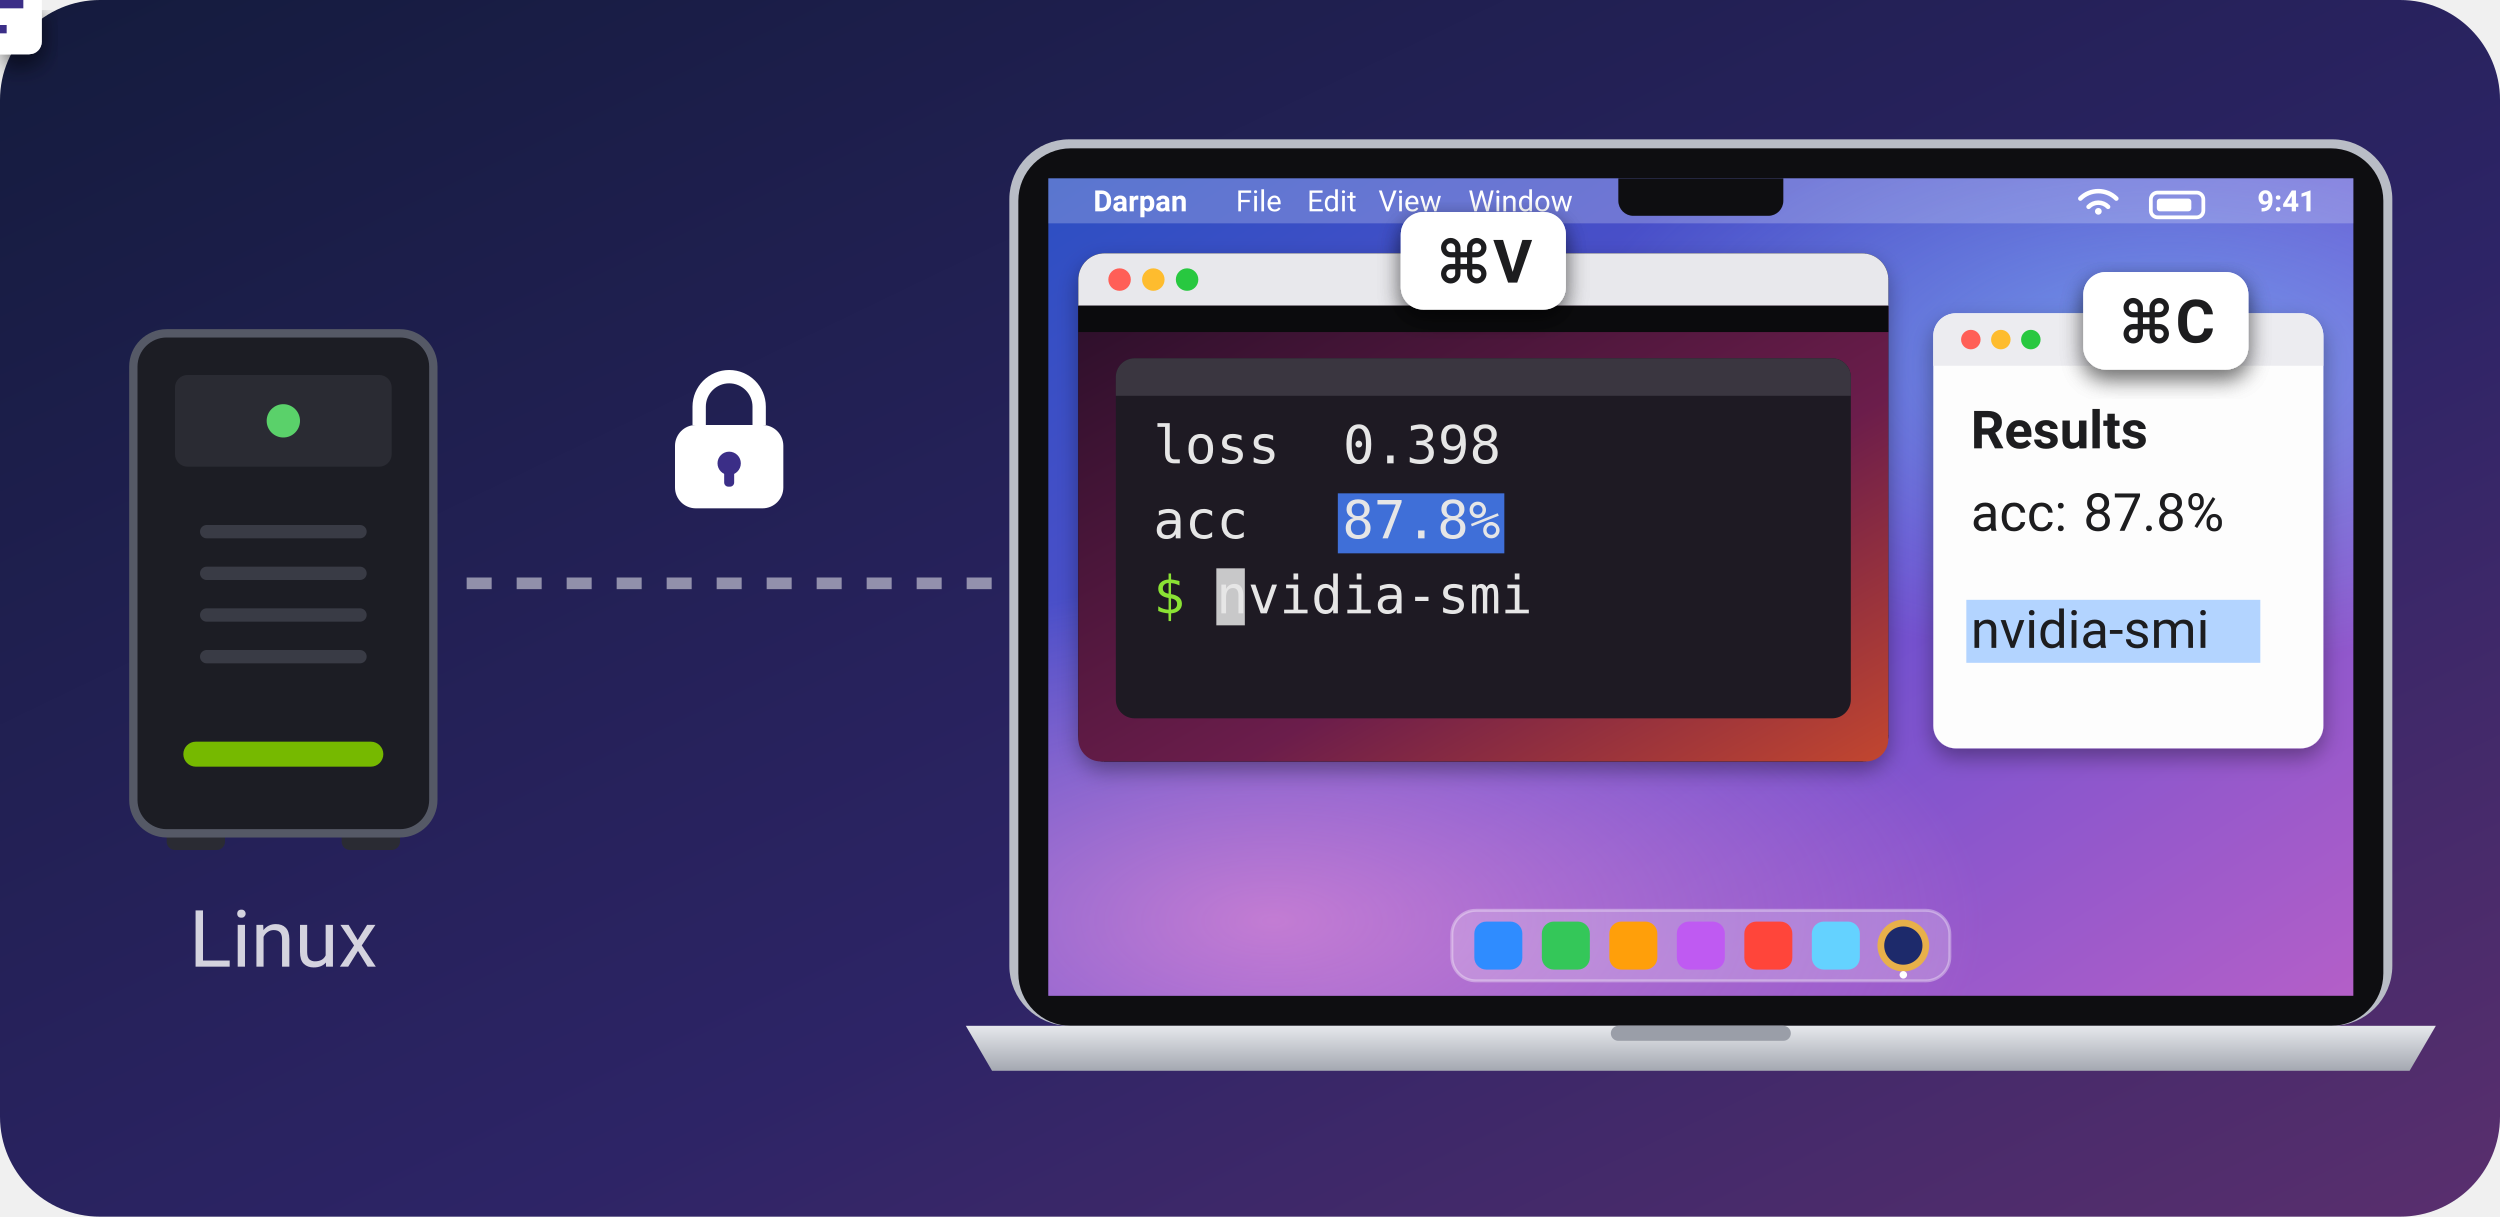
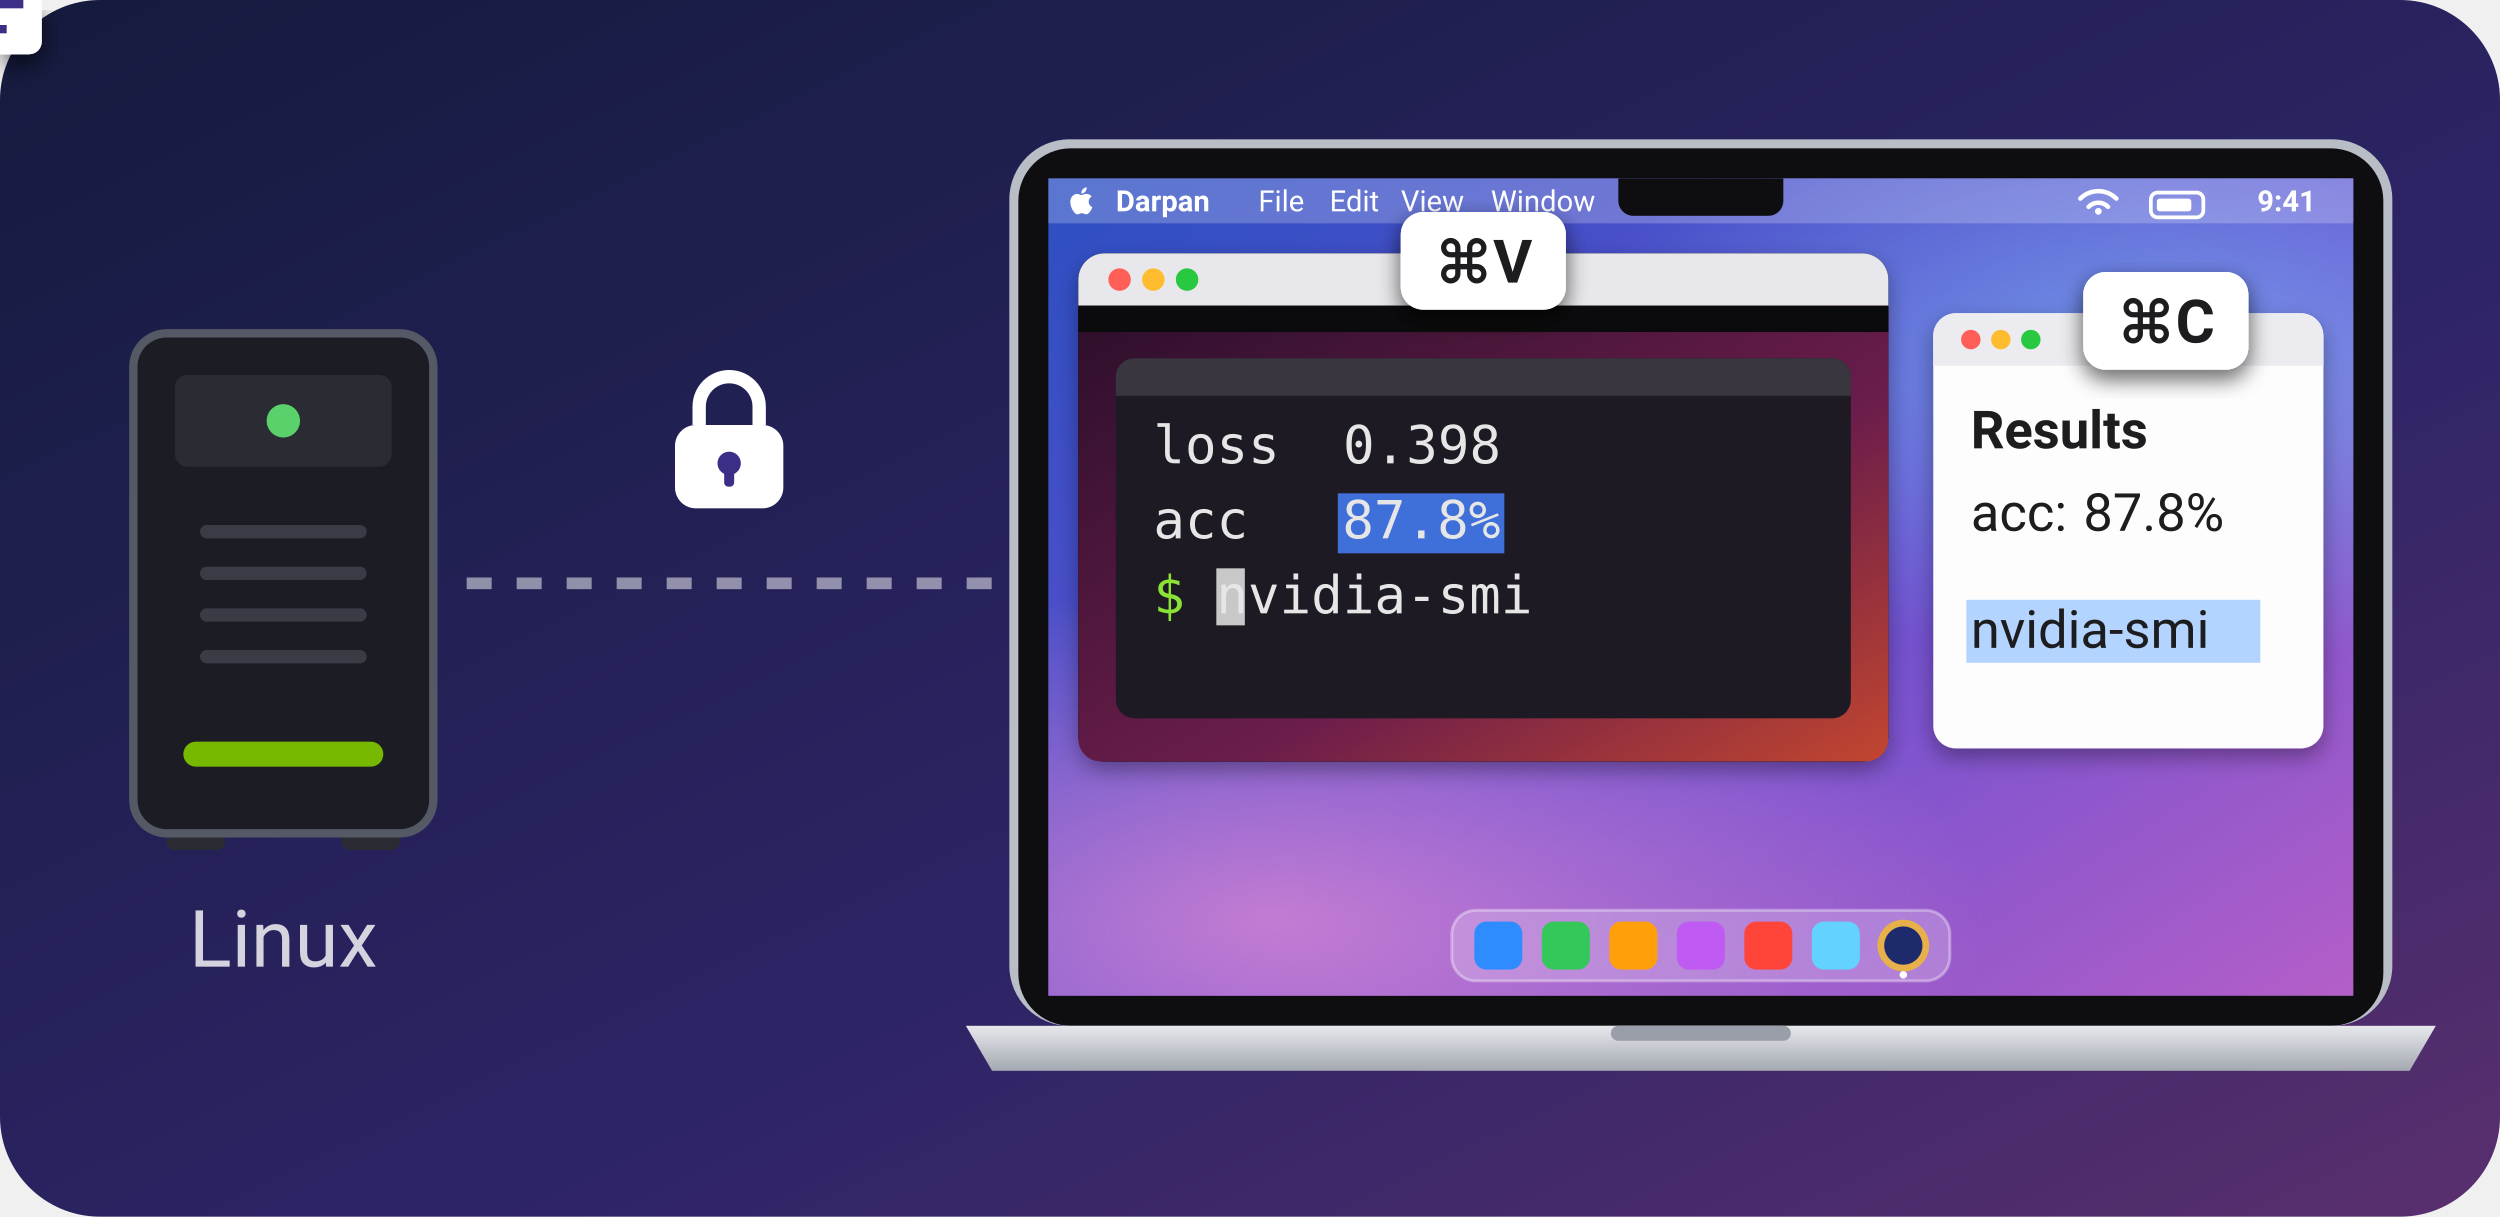
<svg xmlns="http://www.w3.org/2000/svg" viewBox="0 0 300 146" width="300" height="146" role="img" aria-label="Text copied with Command-C in a Linux terminal pastes into a Mac app, and text copied on the Mac pastes into the terminal">
  <style>@keyframes sel1{0.00%{opacity:0}6.67%{opacity:0}8.00%{opacity:1}41.67%{opacity:1}43.00%{opacity:0}100.00%{opacity:0}}.sel1{animation:sel1 6s linear infinite;}@keyframes c1{0.00%{opacity:0}11.67%{opacity:0}13.33%{opacity:1}23.33%{opacity:1}25.00%{opacity:0}100.00%{opacity:0}}.c1{animation:c1 6s linear infinite;}@keyframes d1{0.00%{opacity:0;transform:translate(56.0px,70.0px)}16.67%{opacity:0;transform:translate(56.0px,70.0px)}18.33%{opacity:1;transform:translate(56.0px,70.0px)}28.33%{opacity:1;transform:translate(119.0px,70.0px)}30.00%{opacity:0;transform:translate(119.0px,70.0px)}100.00%{opacity:0;transform:translate(119.0px,70.0px)}}.d1{animation:d1 6s ease-in-out infinite;}@keyframes v1{0.00%{opacity:0}30.00%{opacity:0}31.67%{opacity:1}41.67%{opacity:1}43.33%{opacity:0}100.00%{opacity:0}}.v1{animation:v1 6s linear infinite;}@keyframes paste1{0.00%{opacity:0}33.33%{opacity:0}34.17%{opacity:1}93.33%{opacity:1}94.17%{opacity:0}100.00%{opacity:0}}.paste1{animation:paste1 6s linear infinite;}@keyframes sel2{0.00%{opacity:0}48.33%{opacity:0}49.67%{opacity:1}81.67%{opacity:1}83.00%{opacity:0}100.00%{opacity:0}}.sel2{animation:sel2 6s linear infinite;}@keyframes c2{0.00%{opacity:0}51.67%{opacity:0}53.33%{opacity:1}63.33%{opacity:1}65.00%{opacity:0}100.00%{opacity:0}}.c2{animation:c2 6s linear infinite;}@keyframes d2{0.00%{opacity:0;transform:translate(119.0px,70.0px)}56.67%{opacity:0;transform:translate(119.0px,70.0px)}58.33%{opacity:1;transform:translate(119.0px,70.0px)}68.33%{opacity:1;transform:translate(56.0px,70.0px)}70.00%{opacity:0;transform:translate(56.0px,70.0px)}100.00%{opacity:0;transform:translate(56.0px,70.0px)}}.d2{animation:d2 6s ease-in-out infinite;}@keyframes v2{0.00%{opacity:0}70.00%{opacity:0}71.67%{opacity:1}81.67%{opacity:1}83.33%{opacity:0}100.00%{opacity:0}}.v2{animation:v2 6s linear infinite;}@keyframes paste2{0.00%{opacity:0}73.33%{opacity:0}74.17%{opacity:1}93.33%{opacity:1}94.17%{opacity:0}100.00%{opacity:0}}.paste2{animation:paste2 6s linear infinite;}@keyframes cur{0.00%{transform:translateX(0)}73.33%{transform:translateX(42.0px)}95.83%{transform:translateX(0)}100.00%{transform:translateX(0)}}.cur{animation:cur 6s step-end infinite;}@media (prefers-reduced-motion:reduce){*{animation-play-state:paused!important}}</style>
  <defs>
    <linearGradient id="bg" x1="0" y1="0" x2="1" y2="1">
      <stop offset="0" stop-color="#141b3d" />
      <stop offset=".6" stop-color="#2d2466" />
      <stop offset="1" stop-color="#5a2f6e" />
    </linearGradient>
    <linearGradient id="lin" x1="0" y1="0" x2="1" y2="1">
      <stop offset="0" stop-color="#2c0f2a" />
      <stop offset=".6" stop-color="#6b1d4b" />
      <stop offset="1" stop-color="#c2462f" />
    </linearGradient>
    <linearGradient id="wall" x1="0" y1="0" x2="1" y2="1">
      <stop offset="0" stop-color="#2b4fc2" />
      <stop offset=".55" stop-color="#6a4fd0" />
      <stop offset="1" stop-color="#b45fc8" />
    </linearGradient>
    <radialGradient id="glow1">
      <stop offset="0" stop-color="#ff9ad5" stop-opacity=".6" />
      <stop offset="1" stop-color="#ff9ad5" stop-opacity="0" />
    </radialGradient>
    <radialGradient id="glow2">
      <stop offset="0" stop-color="#7cd3ff" stop-opacity=".55" />
      <stop offset="1" stop-color="#7cd3ff" stop-opacity="0" />
    </radialGradient>
    <linearGradient id="alu" x1="0" y1="0" x2="0" y2="1">
      <stop offset="0" stop-color="#e6e8ec" />
      <stop offset="1" stop-color="#a4a8b1" />
    </linearGradient>
    <filter id="sh" x="-20%" y="-20%" width="140%" height="150%">
      <feDropShadow dx="0" dy="1.2" stdDeviation="1.4" flood-color="#000" flood-opacity=".35" />
    </filter>
    <clipPath id="scr">
      <rect x="108" y="16" width="174" height="109" />
    </clipPath>
    <clipPath id="vc">
      <path d="M0 0H108V57.75a3 3 0 0 1-3 3H3a3 3 0 0 1-3-3z" />
    </clipPath>
  </defs>
  <rect width="300" height="146" rx="12" fill="url(#bg)" />
  <rect x="20" y="99" width="7" height="3" rx="1" fill="#2a2b33" />
  <rect x="41" y="99" width="7" height="3" rx="1" fill="#2a2b33" />
  <rect x="16" y="40" width="36" height="60" rx="4" fill="#1c1d24" stroke="#555966" />
  <rect x="21" y="45" width="26" height="11" rx="1.5" fill="#2a2b33" />
  <circle cx="34.0" cy="50.5" r="2" fill="#5ad16a" />
  <rect x="24" y="63" width="20" height="1.6" rx=".8" fill="#393b45" />
  <rect x="24" y="68" width="20" height="1.6" rx=".8" fill="#393b45" />
  <rect x="24" y="73" width="20" height="1.6" rx=".8" fill="#393b45" />
  <rect x="24" y="78" width="20" height="1.6" rx=".8" fill="#393b45" />
  <rect class="" x="22" y="89" width="24" height="3" rx="1.5" fill="#76b900" />
  <text text-anchor="middle" fill-opacity="0.8" x="34.0" y="116.0" font-family="-apple-system,BlinkMacSystemFont,'Segoe UI',Roboto,Helvetica,Arial,sans-serif" font-size="9.5" fill="#fff" xml:space="preserve">Linux</text>
  <g class="">
    <line x1="56" y1="70" x2="119" y2="70" stroke="#fff" stroke-opacity=".5" stroke-width="1.4" stroke-dasharray="3 3" />
    <g transform="translate(87.5 55)">
      <rect x="-6.5" y="-4" width="13" height="10" rx="2.5" fill="#fff" />
      <path d="M-3.6-4v-2.2a3.6 3.6 0 0 1 7.2 0V-4" fill="none" stroke="#fff" stroke-width="1.6" />
      <circle cy=".6" r="1.4" fill="#3b2e87" />
      <rect x="-.6" y=".6" width="1.2" height="2.8" rx=".5" fill="#3b2e87" />
    </g>
  </g>
  <g transform="translate(28.6 7.0) scale(0.9)">
    <rect x="102.8" y="10.8" width="184.4" height="118.2" rx="8" fill="#b9bdc6" />
    <rect x="104" y="12" width="182" height="117" rx="7" fill="#0e0e11" />
    <g clip-path="url(#scr)">
      <rect x="108" y="16" width="174" height="109" fill="url(#wall)" />
      <ellipse cx="138" cy="115" rx="95" ry="45" fill="url(#glow1)" />
      <ellipse cx="257" cy="41" rx="80" ry="40" fill="url(#glow2)" />
      <g class="">
        <rect x="112" y="26" width="108" height="67.75" rx="3.5" fill="#111" filter="url(#sh)" />
        <path d="M112 33v-3.5a3.5 3.5 0 0 1 3.5-3.5h101a3.5 3.5 0 0 1 3.5 3.5v3.5z" fill="#e8e8ec" />
        <circle cx="117.5" cy="29.5" r="1.5" fill="#ff5f57" />
        <circle cx="122.0" cy="29.5" r="1.5" fill="#febc2e" />
        <circle cx="126.5" cy="29.5" r="1.5" fill="#28c840" />
        <g transform="translate(112 33)">
          <g clip-path="url(#vc)">
            <rect width="108" height="60.75" fill="url(#lin)" />
            <rect width="108" height="3.5" fill="#0b0b0d" />
            <rect x="5" y="7" width="98" height="48" rx="2.5" fill="#1e1a23" />
            <path d="M5 12v-2.5a2.5 2.5 0 0 1 2.5-2.5h93a2.5 2.5 0 0 1 2.5 2.5v2.5z" fill="#3a3640" />
            <text x="10.0" y="21.0" font-family="ui-monospace,'SF Mono',Menlo,Consolas,'DejaVu Sans Mono',monospace" font-size="7" fill="#e6e6e6" xml:space="preserve">loss  0.398</text>
            <rect class="sel1" x="34.6" y="25" width="22.2" height="8" fill="#3f6fd8" />
            <text x="10.0" y="31.0" font-family="ui-monospace,'SF Mono',Menlo,Consolas,'DejaVu Sans Mono',monospace" font-size="7" fill="#e6e6e6" xml:space="preserve">acc</text>
            <text textLength="21.0" lengthAdjust="spacing" x="35.2" y="31.0" font-family="ui-monospace,'SF Mono',Menlo,Consolas,'DejaVu Sans Mono',monospace" font-size="7" fill="#e6e6e6" xml:space="preserve">87.8%</text>
            <text x="10.0" y="41.0" font-family="ui-monospace,'SF Mono',Menlo,Consolas,'DejaVu Sans Mono',monospace" font-size="7" fill="#8ae234" xml:space="preserve">$</text>
            <text class="paste2" textLength="42.0" lengthAdjust="spacing" x="18.4" y="41.0" font-family="ui-monospace,'SF Mono',Menlo,Consolas,'DejaVu Sans Mono',monospace" font-size="7" fill="#e6e6e6" xml:space="preserve">nvidia-smi</text>
            <rect class="cur" x="18.4" y="35" width="3.8" height="7.6" fill="#e6e6e6" fill-opacity=".85" />
          </g>
        </g>
      </g>
      <rect x="226" y="34" width="52" height="58" rx="3" fill="#fdfdfd" filter="url(#sh)" />
      <path d="M226 41v-4a3 3 0 0 1 3-3h46a3 3 0 0 1 3 3v4z" fill="#ececf0" />
      <circle cx="231" cy="37.5" r="1.3" fill="#ff5f57" />
      <circle cx="235" cy="37.5" r="1.3" fill="#febc2e" />
      <circle cx="239" cy="37.5" r="1.3" fill="#28c840" />
      <text font-weight="700" x="231.0" y="52.0" font-family="-apple-system,BlinkMacSystemFont,'Segoe UI',Roboto,Helvetica,Arial,sans-serif" font-size="7" fill="#1d1d1f" xml:space="preserve">Results</text>
      <text x="231.0" y="63.0" font-family="-apple-system,BlinkMacSystemFont,'Segoe UI',Roboto,Helvetica,Arial,sans-serif" font-size="7" fill="#1d1d1f" xml:space="preserve">acc:</text>
      <text class="paste1" textLength="20.0" lengthAdjust="spacing" x="246.0" y="63.0" font-family="-apple-system,BlinkMacSystemFont,'Segoe UI',Roboto,Helvetica,Arial,sans-serif" font-size="7" fill="#1d1d1f" xml:space="preserve">87.8%</text>
      <rect class="sel2" x="230.4" y="72.2" width="39.2" height="8.4" fill="#b3d4ff" />
      <text textLength="38.0" lengthAdjust="spacing" x="231.0" y="78.6" font-family="-apple-system,BlinkMacSystemFont,'Segoe UI',Roboto,Helvetica,Arial,sans-serif" font-size="7" fill="#1d1d1f" xml:space="preserve">nvidia-smi</text>
      <rect x="161.8" y="113.6" width="66.4" height="9.4" rx="3.2" fill="#fff" fill-opacity=".22" stroke="#fff" stroke-opacity=".35" stroke-width=".4" />
      <rect x="164.8" y="115.1" width="6.4" height="6.4" rx="1.6" fill="#2f8cff" />
      <rect x="173.8" y="115.1" width="6.4" height="6.4" rx="1.6" fill="#34c759" />
      <rect x="182.8" y="115.1" width="6.4" height="6.4" rx="1.6" fill="#ff9f0a" />
      <rect x="191.8" y="115.1" width="6.4" height="6.4" rx="1.6" fill="#bf5af2" />
      <rect x="200.8" y="115.1" width="6.4" height="6.4" rx="1.6" fill="#ff453a" />
      <rect x="209.8" y="115.1" width="6.4" height="6.4" rx="1.6" fill="#64d2ff" />
      <circle cx="222.0" cy="118.3" r="3" fill="#1d2a6b" stroke="#e8b04a" stroke-width=".9" />
      <circle cx="222.0" cy="122.2" r=".5" fill="#fff" />
      <rect x="108" y="16" width="174" height="6" fill="#fff" fill-opacity=".22" />
-       <text font-weight="700" x="114.0" y="20.4" font-family="-apple-system,BlinkMacSystemFont,'Segoe UI',Roboto,Helvetica,Arial,sans-serif" font-size="3.9" fill="#fff" xml:space="preserve">Darpan</text>
-       <text x="133.0" y="20.4" font-family="-apple-system,BlinkMacSystemFont,'Segoe UI',Roboto,Helvetica,Arial,sans-serif" font-size="3.9" fill="#fff" xml:space="preserve">File</text>
-       <text x="142.5" y="20.4" font-family="-apple-system,BlinkMacSystemFont,'Segoe UI',Roboto,Helvetica,Arial,sans-serif" font-size="3.9" fill="#fff" xml:space="preserve">Edit</text>
-       <text x="152.0" y="20.4" font-family="-apple-system,BlinkMacSystemFont,'Segoe UI',Roboto,Helvetica,Arial,sans-serif" font-size="3.9" fill="#fff" xml:space="preserve">View</text>
-       <text x="164.0" y="20.4" font-family="-apple-system,BlinkMacSystemFont,'Segoe UI',Roboto,Helvetica,Arial,sans-serif" font-size="3.9" fill="#fff" xml:space="preserve">Window</text>
+       <path transform="translate(110.6 17.2) scale(0.15)" d="M12.152 6.896c-.948 0-2.415-1.078-3.96-1.04-2.04.027-3.91 1.183-4.961 3.014-2.117 3.675-.546 9.103 1.519 12.09 1.013 1.454 2.208 3.09 3.792 3.039 1.52-.065 2.09-.987 3.935-.987 1.831 0 2.35.987 3.96.948 1.637-.026 2.676-1.48 3.676-2.948 1.156-1.688 1.636-3.325 1.662-3.415-.039-.013-3.182-1.221-3.22-4.857-.026-3.04 2.48-4.494 2.597-4.559-1.429-2.09-3.623-2.324-4.39-2.376-2-.156-3.675 1.09-4.61 1.09zM15.53 3.83c.843-1.012 1.4-2.427 1.245-3.83-1.207.052-2.662.805-3.532 1.818-.78.896-1.454 2.338-1.273 3.714 1.338.104 2.715-.688 3.559-1.701" fill="#fff" />
+       <text font-weight="700" x="117.0" y="20.4" font-family="-apple-system,BlinkMacSystemFont,'Segoe UI',Roboto,Helvetica,Arial,sans-serif" font-size="3.9" fill="#fff" xml:space="preserve">Darpan</text>
+       <text x="136.0" y="20.4" font-family="-apple-system,BlinkMacSystemFont,'Segoe UI',Roboto,Helvetica,Arial,sans-serif" font-size="3.9" fill="#fff" xml:space="preserve">File</text>
+       <text x="145.5" y="20.4" font-family="-apple-system,BlinkMacSystemFont,'Segoe UI',Roboto,Helvetica,Arial,sans-serif" font-size="3.9" fill="#fff" xml:space="preserve">Edit</text>
+       <text x="155.0" y="20.4" font-family="-apple-system,BlinkMacSystemFont,'Segoe UI',Roboto,Helvetica,Arial,sans-serif" font-size="3.9" fill="#fff" xml:space="preserve">View</text>
+       <text x="167.0" y="20.4" font-family="-apple-system,BlinkMacSystemFont,'Segoe UI',Roboto,Helvetica,Arial,sans-serif" font-size="3.9" fill="#fff" xml:space="preserve">Window</text>
      <g fill="none" stroke="#fff" stroke-width=".6" stroke-linecap="round" transform="translate(248 20.3)">
        <path d="M-2.4-1.6a3.4 3.4 0 0 1 4.8 0" />
        <path d="M-1.3-.5a1.8 1.8 0 0 1 2.6 0" />
      </g>
      <circle cx="248" cy="20.4" r=".45" fill="#fff" />
      <rect x="255" y="17.9" width="7" height="3.3" rx=".9" fill="none" stroke="#fff" stroke-width=".5" />
      <rect x="255.8" y="18.7" width="4.6" height="1.7" rx=".4" fill="#fff" />
      <text text-anchor="end" font-weight="600" x="277.0" y="20.4" font-family="-apple-system,BlinkMacSystemFont,'Segoe UI',Roboto,Helvetica,Arial,sans-serif" font-size="3.9" fill="#fff" xml:space="preserve">9:41</text>
      <path d="M184.0 16h22v3a2 2 0 0 1-2 2h-18a2 2 0 0 1-2-2z" fill="#0e0e11" />
    </g>
    <path d="M97 129h196l-3.5 6h-189z" fill="url(#alu)" />
    <rect x="183.0" y="129" width="24" height="2" rx="1" fill="#9a9ea8" />
    <g class="c1">
      <rect x="155" y="20.5" width="22" height="13" rx="3" fill="#fff" filter="url(#sh)" />
      <text text-anchor="middle" font-weight="600" x="166.0" y="29.9" font-family="-apple-system,BlinkMacSystemFont,'Segoe UI',Roboto,Helvetica,Arial,sans-serif" font-size="8" fill="#1d1d1f" xml:space="preserve">⌘C</text>
    </g>
    <g class="v1">
      <rect x="246" y="28.5" width="22" height="13" rx="3" fill="#fff" filter="url(#sh)" />
      <text text-anchor="middle" font-weight="600" x="257.0" y="37.9" font-family="-apple-system,BlinkMacSystemFont,'Segoe UI',Roboto,Helvetica,Arial,sans-serif" font-size="8" fill="#1d1d1f" xml:space="preserve">⌘V</text>
    </g>
    <g class="c2">
      <rect x="246" y="28.5" width="22" height="13" rx="3" fill="#fff" filter="url(#sh)" />
      <text text-anchor="middle" font-weight="600" x="257.0" y="37.9" font-family="-apple-system,BlinkMacSystemFont,'Segoe UI',Roboto,Helvetica,Arial,sans-serif" font-size="8" fill="#1d1d1f" xml:space="preserve">⌘C</text>
    </g>
    <g class="v2">
      <rect x="155" y="20.5" width="22" height="13" rx="3" fill="#fff" filter="url(#sh)" />
      <text text-anchor="middle" font-weight="600" x="166.0" y="29.9" font-family="-apple-system,BlinkMacSystemFont,'Segoe UI',Roboto,Helvetica,Arial,sans-serif" font-size="8" fill="#1d1d1f" xml:space="preserve">⌘V</text>
    </g>
  </g>
  <g class="d1">
    <g opacity="1">
      <rect x="-5" y="-6.5" width="10" height="13" rx="1.5" fill="#fff" filter="url(#sh)" />
      <path d="M-2.8-2.5h5.6M-2.8 .5h5.6M-2.8 3.5h3.6" stroke="#3b2e87" stroke-width="1" />
    </g>
  </g>
  <g class="d2">
    <g opacity="1">
      <rect x="-5" y="-6.5" width="10" height="13" rx="1.5" fill="#fff" filter="url(#sh)" />
      <path d="M-2.8-2.5h5.6M-2.8 .5h5.6M-2.8 3.5h3.6" stroke="#3b2e87" stroke-width="1" />
    </g>
  </g>
</svg>
